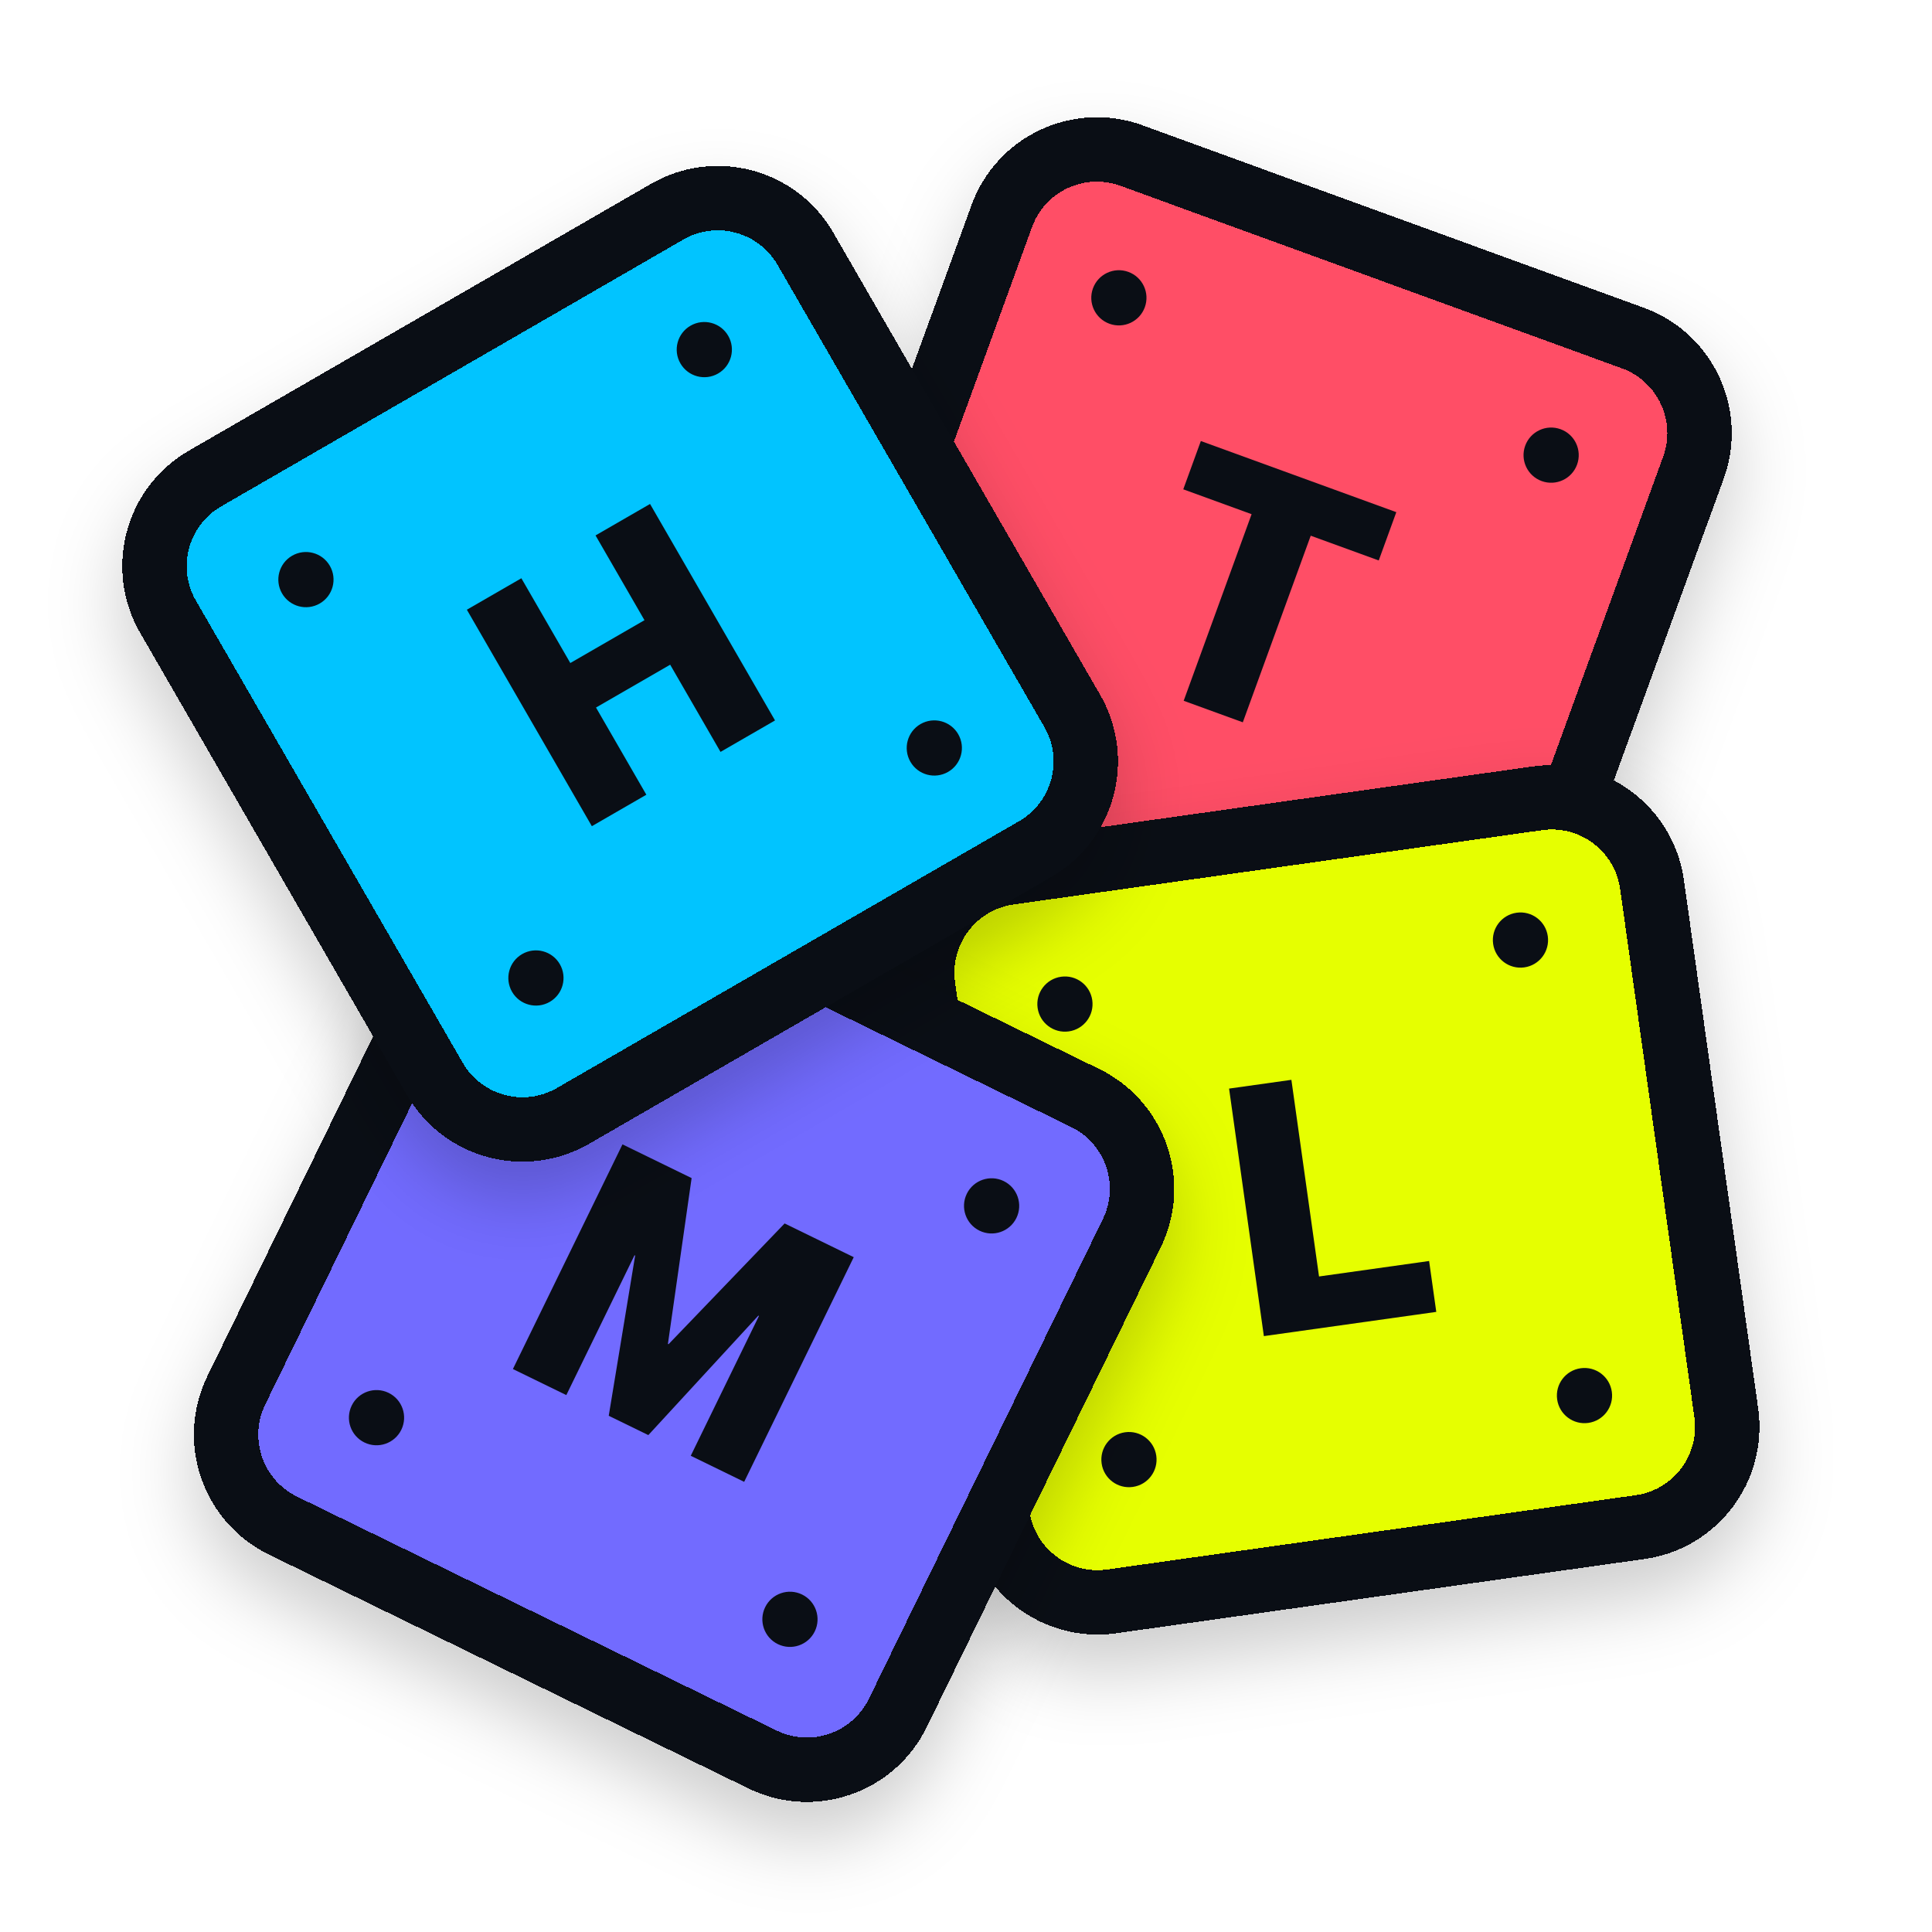
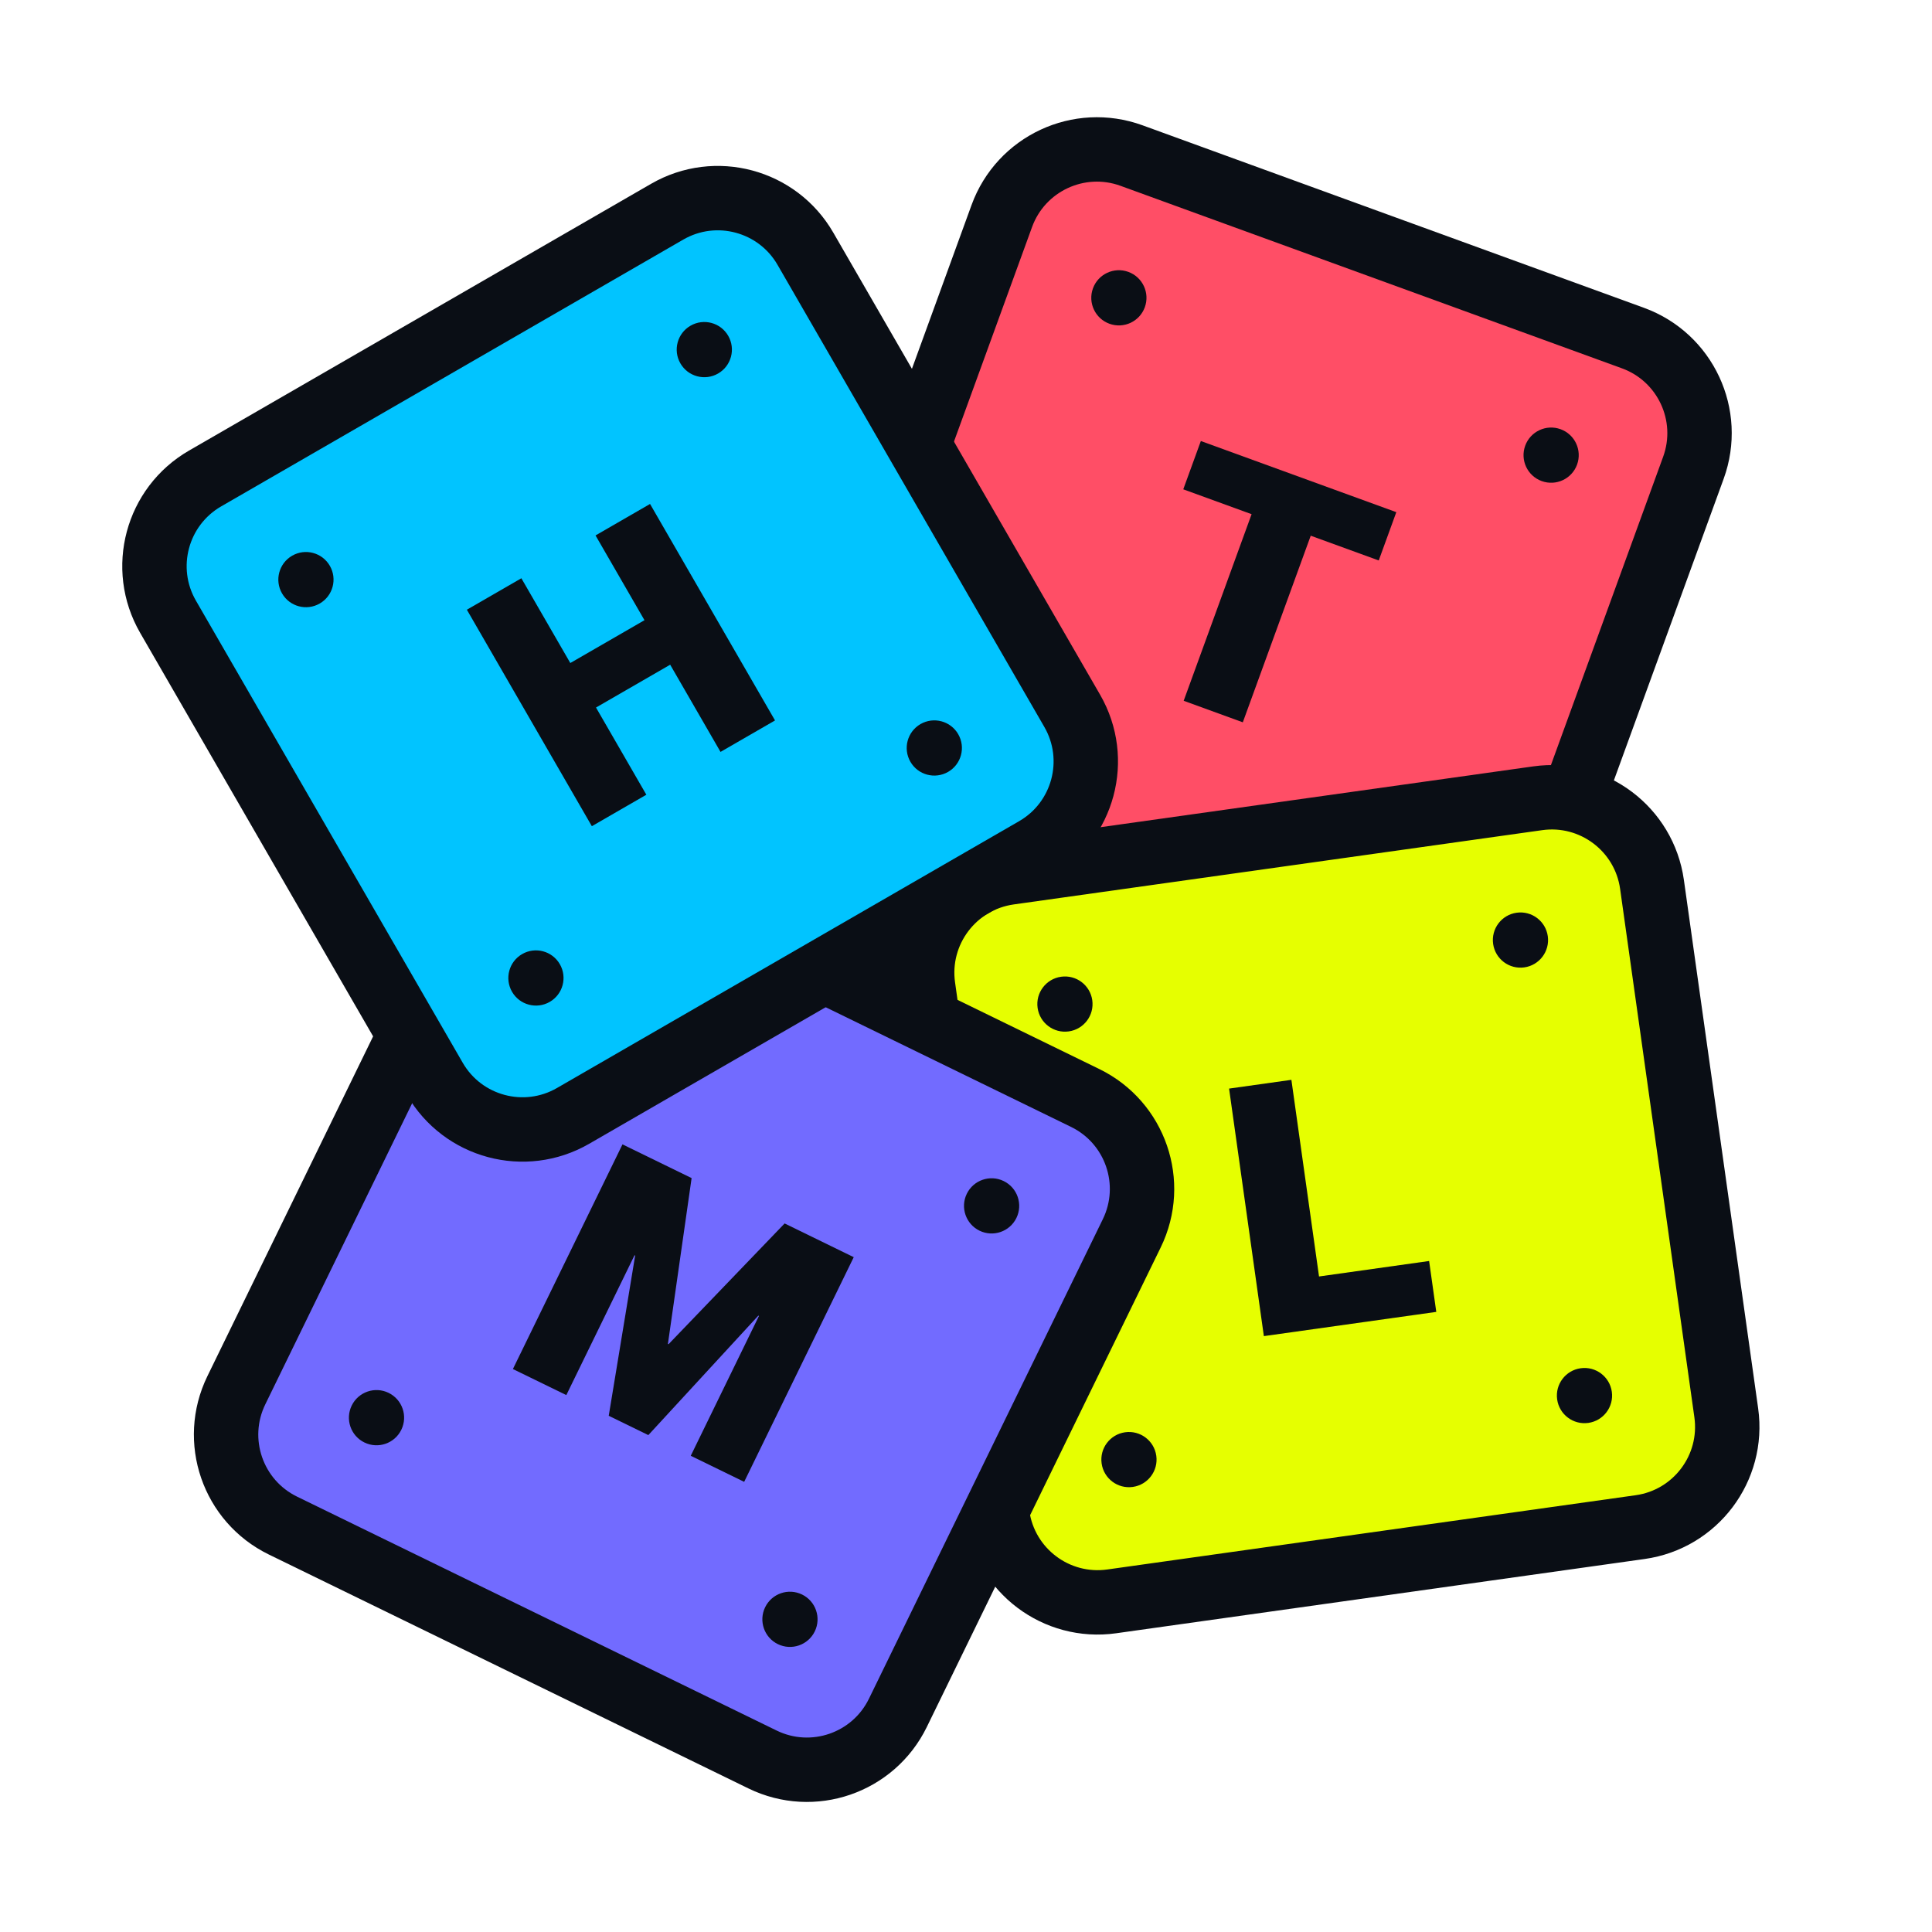
<svg xmlns="http://www.w3.org/2000/svg" width="420" height="420" viewBox="0 0 420 420" fill="none">
-   <g filter="url(#filter0_d_2_829)">
-     <rect x="225.306" y="26.292" width="160" height="160" rx="22" transform="rotate(20 225.306 26.292)" fill="#FF4E66" shape-rendering="crispEdges" />
-     <rect x="225.306" y="26.292" width="160" height="160" rx="22" transform="rotate(20 225.306 26.292)" stroke="#0A0E15" stroke-width="14" shape-rendering="crispEdges" />
-     <path d="M272.086 111.78L257.232 106.373L261.053 95.875L303.546 111.341L299.725 121.839L284.941 116.458L270.177 157.023L257.322 152.344L272.086 111.78Z" fill="#0A0E15" />
-     <rect x="239.649" y="57.053" width="12" height="12" rx="6" transform="rotate(20 239.649 57.0532)" fill="#0A0E15" />
-     <rect x="205.447" y="151.022" width="12" height="12" rx="6" transform="rotate(20 205.447 151.022)" fill="#0A0E15" />
-     <rect x="333.618" y="91.255" width="12" height="12" rx="6" transform="rotate(20 333.618 91.2554)" fill="#0A0E15" />
-     <rect x="299.417" y="185.225" width="12" height="12" rx="6" transform="rotate(20 299.417 185.225)" fill="#0A0E15" />
-   </g>
-   <g filter="url(#filter1_d_2_829)">
-     <rect x="197.626" y="192.744" width="160" height="160" rx="22" transform="rotate(-8 197.626 192.744)" fill="#E6FF00" shape-rendering="crispEdges" />
-     <rect x="197.626" y="192.744" width="160" height="160" rx="22" transform="rotate(-8 197.626 192.744)" stroke="#0A0E15" stroke-width="14" shape-rendering="crispEdges" />
-     <path d="M267.19 236.65L280.737 234.746L286.745 277.494L310.678 274.13L312.233 285.194L274.753 290.461L267.19 236.65Z" fill="#0A0E15" />
-     <rect x="224.732" y="213.17" width="12" height="12" rx="6" transform="rotate(-8 224.732 213.17)" fill="#0A0E15" />
-     <rect x="238.649" y="312.197" width="12" height="12" rx="6" transform="rotate(-8 238.649 312.197)" fill="#0A0E15" />
-     <rect x="323.759" y="199.253" width="12" height="12" rx="6" transform="rotate(-8 323.759 199.253)" fill="#0A0E15" />
-     <rect x="337.677" y="298.28" width="12" height="12" rx="6" transform="rotate(-8 337.677 298.28)" fill="#0A0E15" />
-   </g>
-   <g filter="url(#filter2_d_2_829)">
-     <rect x="111.875" y="178.195" width="160" height="160" rx="22" transform="rotate(26 111.875 178.195)" fill="#726BFF" shape-rendering="crispEdges" />
-     <rect x="111.875" y="178.195" width="160" height="160" rx="22" transform="rotate(26 111.875 178.195)" stroke="#0A0E15" stroke-width="14" shape-rendering="crispEdges" />
-     <path d="M135.322 248.777L150.35 256.106L145.199 292.152L145.335 292.219L170.569 265.968L185.597 273.298L161.776 322.138L150.163 316.474L164.989 286.077L164.852 286.01L140.942 311.977L132.335 307.779L138.076 272.95L137.939 272.884L123.113 303.281L111.501 297.617L135.322 248.777Z" fill="#0A0E15" />
-     <rect x="122.925" y="210.287" width="12" height="12" rx="6" transform="rotate(26 122.925 210.287)" fill="#0A0E15" />
-     <rect x="79.088" y="300.167" width="12" height="12" rx="6" transform="rotate(26 79.0879 300.167)" fill="#0A0E15" />
-     <rect x="212.804" y="254.124" width="12" height="12" rx="6" transform="rotate(26 212.804 254.124)" fill="#0A0E15" />
-     <rect x="168.967" y="344.003" width="12" height="12" rx="6" transform="rotate(26 168.967 344.003)" fill="#0A0E15" />
-   </g>
-   <g filter="url(#filter3_d_2_829)">
-     <rect x="25.528" y="115.021" width="160" height="160" rx="22" transform="rotate(-30 25.5283 115.021)" fill="#01C4FF" shape-rendering="crispEdges" />
-     <rect x="25.528" y="115.021" width="160" height="160" rx="22" transform="rotate(-30 25.5283 115.021)" stroke="#0A0E15" stroke-width="14" shape-rendering="crispEdges" />
-     <path d="M101.493 132.547L113.34 125.707L123.98 144.136L140.105 134.826L129.465 116.397L141.313 109.557L168.483 156.617L156.635 163.457L145.691 144.501L129.566 153.811L140.51 172.767L128.663 179.607L101.493 132.547Z" fill="#0A0E15" />
-     <rect x="58.312" y="123.806" width="12" height="12" rx="6" transform="rotate(-30 58.3125 123.806)" fill="#0A0E15" />
-     <rect x="108.312" y="210.409" width="12" height="12" rx="6" transform="rotate(-30 108.312 210.409)" fill="#0A0E15" />
-     <rect x="144.915" y="73.806" width="12" height="12" rx="6" transform="rotate(-30 144.915 73.8062)" fill="#0A0E15" />
-     <rect x="194.915" y="160.409" width="12" height="12" rx="6" transform="rotate(-30 194.915 160.409)" fill="#0A0E15" />
-   </g>
-   <defs>
-     <filter id="filter0_d_2_829" x="153.772" y="17.482" width="238.694" height="238.694" filterUnits="userSpaceOnUse" color-interpolation-filters="sRGB">
-       <feFlood flood-opacity="0" result="BackgroundImageFix" />
-       <feColorMatrix in="SourceAlpha" type="matrix" values="0 0 0 0 0 0 0 0 0 0 0 0 0 0 0 0 0 0 127 0" result="hardAlpha" />
-       <feOffset dy="8" />
-       <feGaussianBlur stdDeviation="8" />
-       <feComposite in2="hardAlpha" operator="out" />
-       <feColorMatrix type="matrix" values="0 0 0 0 0 0 0 0 0 0 0 0 0 0 0 0 0 0 0.2 0" />
-       <feBlend mode="normal" in2="BackgroundImageFix" result="effect1_dropShadow_2_829" />
-       <feBlend mode="normal" in="SourceGraphic" in2="effect1_dropShadow_2_829" result="shape" />
-     </filter>
-     <filter id="filter1_d_2_829" x="177.47" y="158.321" width="221.022" height="221.022" filterUnits="userSpaceOnUse" color-interpolation-filters="sRGB">
-       <feFlood flood-opacity="0" result="BackgroundImageFix" />
-       <feColorMatrix in="SourceAlpha" type="matrix" values="0 0 0 0 0 0 0 0 0 0 0 0 0 0 0 0 0 0 127 0" result="hardAlpha" />
-       <feOffset dy="8" />
-       <feGaussianBlur stdDeviation="8" />
-       <feComposite in2="hardAlpha" operator="out" />
-       <feColorMatrix type="matrix" values="0 0 0 0 0 0 0 0 0 0 0 0 0 0 0 0 0 0 0.2 0" />
-       <feBlend mode="normal" in2="BackgroundImageFix" result="effect1_dropShadow_2_829" />
-       <feBlend mode="normal" in="SourceGraphic" in2="effect1_dropShadow_2_829" result="shape" />
-     </filter>
-     <filter id="filter2_d_2_829" x="25.735" y="170.195" width="245.946" height="245.946" filterUnits="userSpaceOnUse" color-interpolation-filters="sRGB">
-       <feFlood flood-opacity="0" result="BackgroundImageFix" />
-       <feColorMatrix in="SourceAlpha" type="matrix" values="0 0 0 0 0 0 0 0 0 0 0 0 0 0 0 0 0 0 127 0" result="hardAlpha" />
-       <feOffset dy="8" />
-       <feGaussianBlur stdDeviation="8" />
-       <feComposite in2="hardAlpha" operator="out" />
-       <feColorMatrix type="matrix" values="0 0 0 0 0 0 0 0 0 0 0 0 0 0 0 0 0 0 0.2 0" />
-       <feBlend mode="normal" in2="BackgroundImageFix" result="effect1_dropShadow_2_829" />
-       <feBlend mode="normal" in="SourceGraphic" in2="effect1_dropShadow_2_829" result="shape" />
-     </filter>
-     <filter id="filter3_d_2_829" x="9.528" y="27.021" width="250.563" height="250.564" filterUnits="userSpaceOnUse" color-interpolation-filters="sRGB">
-       <feFlood flood-opacity="0" result="BackgroundImageFix" />
-       <feColorMatrix in="SourceAlpha" type="matrix" values="0 0 0 0 0 0 0 0 0 0 0 0 0 0 0 0 0 0 127 0" result="hardAlpha" />
-       <feOffset dy="8" />
-       <feGaussianBlur stdDeviation="8" />
-       <feComposite in2="hardAlpha" operator="out" />
-       <feColorMatrix type="matrix" values="0 0 0 0 0 0 0 0 0 0 0 0 0 0 0 0 0 0 0.2 0" />
-       <feBlend mode="normal" in2="BackgroundImageFix" result="effect1_dropShadow_2_829" />
-       <feBlend mode="normal" in="SourceGraphic" in2="effect1_dropShadow_2_829" result="shape" />
-     </filter>
-   </defs>
+   <rect x="225.306" y="26.292" width="160" height="160" rx="22" transform="rotate(20 225.306 26.292)" fill="#FF4E66" />
+   <rect x="225.306" y="26.292" width="160" height="160" rx="22" transform="rotate(20 225.306 26.292)" stroke="#0A0E15" stroke-width="14" />
+   <path d="M272.086 111.78L257.232 106.373L261.053 95.875L303.546 111.341L299.725 121.839L284.941 116.458L270.177 157.023L257.322 152.344L272.086 111.78Z" fill="#0A0E15" />
+   <rect x="239.649" y="57.053" width="12" height="12" rx="6" transform="rotate(20 239.649 57.0532)" fill="#0A0E15" />
+   <rect x="205.447" y="151.022" width="12" height="12" rx="6" transform="rotate(20 205.447 151.022)" fill="#0A0E15" />
+   <rect x="333.618" y="91.255" width="12" height="12" rx="6" transform="rotate(20 333.618 91.2554)" fill="#0A0E15" />
+   <rect x="299.417" y="185.225" width="12" height="12" rx="6" transform="rotate(20 299.417 185.225)" fill="#0A0E15" />
+   <rect x="197.626" y="192.744" width="160" height="160" rx="22" transform="rotate(-8 197.626 192.744)" fill="#E6FF00" />
+   <rect x="197.626" y="192.744" width="160" height="160" rx="22" transform="rotate(-8 197.626 192.744)" stroke="#0A0E15" stroke-width="14" />
+   <path d="M267.19 236.65L280.737 234.746L286.745 277.494L310.678 274.13L312.233 285.194L274.753 290.461L267.19 236.65Z" fill="#0A0E15" />
+   <rect x="224.732" y="213.17" width="12" height="12" rx="6" transform="rotate(-8 224.732 213.17)" fill="#0A0E15" />
+   <rect x="238.649" y="312.197" width="12" height="12" rx="6" transform="rotate(-8 238.649 312.197)" fill="#0A0E15" />
+   <rect x="323.759" y="199.253" width="12" height="12" rx="6" transform="rotate(-8 323.759 199.253)" fill="#0A0E15" />
+   <rect x="337.677" y="298.28" width="12" height="12" rx="6" transform="rotate(-8 337.677 298.28)" fill="#0A0E15" />
+   <rect x="111.875" y="178.195" width="160" height="160" rx="22" transform="rotate(26 111.875 178.195)" fill="#726BFF" />
+   <rect x="111.875" y="178.195" width="160" height="160" rx="22" transform="rotate(26 111.875 178.195)" stroke="#0A0E15" stroke-width="14" />
+   <path d="M135.322 248.777L150.35 256.106L145.199 292.152L145.335 292.219L170.569 265.968L185.597 273.298L161.776 322.138L150.163 316.474L164.989 286.077L164.852 286.01L140.942 311.977L132.335 307.779L138.076 272.95L137.939 272.884L123.113 303.281L111.501 297.617L135.322 248.777Z" fill="#0A0E15" />
+   <rect x="122.925" y="210.287" width="12" height="12" rx="6" transform="rotate(26 122.925 210.287)" fill="#0A0E15" />
+   <rect x="79.088" y="300.167" width="12" height="12" rx="6" transform="rotate(26 79.0879 300.167)" fill="#0A0E15" />
+   <rect x="212.804" y="254.124" width="12" height="12" rx="6" transform="rotate(26 212.804 254.124)" fill="#0A0E15" />
+   <rect x="168.967" y="344.003" width="12" height="12" rx="6" transform="rotate(26 168.967 344.003)" fill="#0A0E15" />
+   <rect x="25.528" y="115.021" width="160" height="160" rx="22" transform="rotate(-30 25.5283 115.021)" fill="#01C4FF" />
+   <rect x="25.528" y="115.021" width="160" height="160" rx="22" transform="rotate(-30 25.5283 115.021)" stroke="#0A0E15" stroke-width="14" />
+   <path d="M101.493 132.547L113.34 125.707L123.98 144.136L140.105 134.826L129.465 116.397L141.313 109.557L168.483 156.617L156.635 163.457L145.691 144.501L129.566 153.811L140.51 172.767L128.663 179.607L101.493 132.547Z" fill="#0A0E15" />
+   <rect x="58.312" y="123.806" width="12" height="12" rx="6" transform="rotate(-30 58.3125 123.806)" fill="#0A0E15" />
+   <rect x="108.312" y="210.409" width="12" height="12" rx="6" transform="rotate(-30 108.312 210.409)" fill="#0A0E15" />
+   <rect x="144.915" y="73.806" width="12" height="12" rx="6" transform="rotate(-30 144.915 73.8062)" fill="#0A0E15" />
+   <rect x="194.915" y="160.409" width="12" height="12" rx="6" transform="rotate(-30 194.915 160.409)" fill="#0A0E15" />
</svg>
